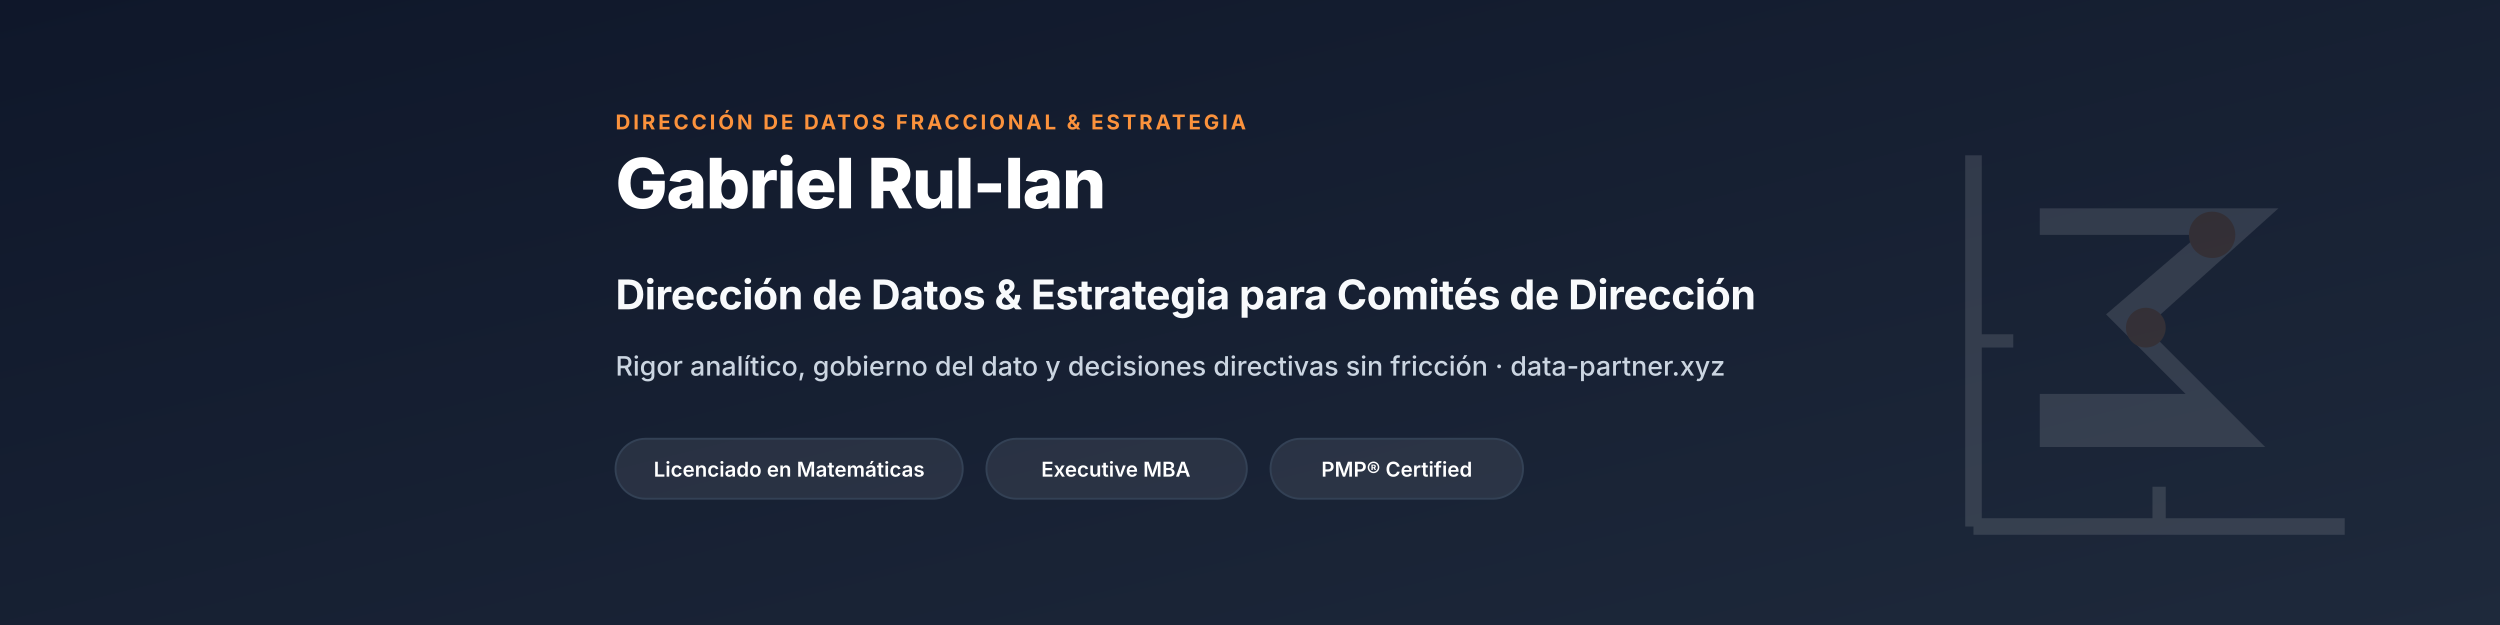
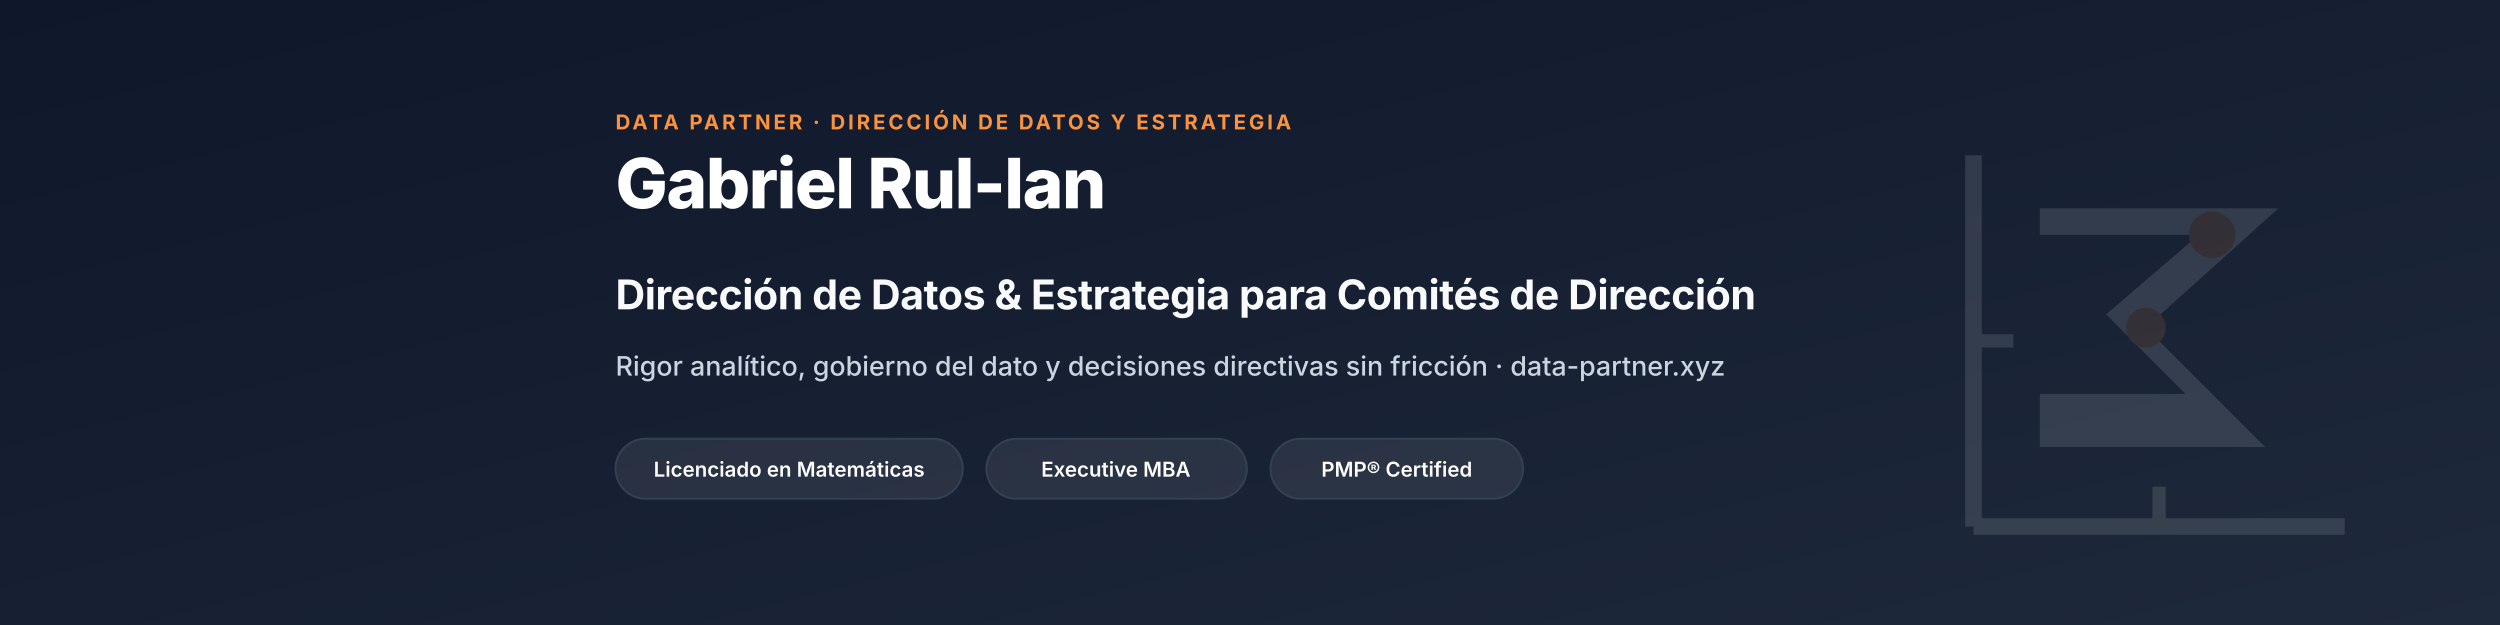
<svg xmlns="http://www.w3.org/2000/svg" width="1584" height="396" viewBox="0 0 1584 396" role="img" aria-label="Gabriel Rul-lan — Banner de LinkedIn (P1)">
  <defs>
    <linearGradient id="bgGrad" x1="0%" y1="0%" x2="100%" y2="100%">
      <stop offset="0%" stop-color="#0F172A" />
      <stop offset="100%" stop-color="#1E293B" />
    </linearGradient>
  </defs>
  <rect width="1584" height="396" fill="url(#bgGrad)" />
  <g transform="translate(1200, 48) scale(4.2)" opacity="0.12">
    <line x1="12" y1="68" x2="68" y2="68" stroke="#FFFFFF" stroke-width="2.5" />
    <line x1="12" y1="12" x2="12" y2="68" stroke="#FFFFFF" stroke-width="2.5" />
    <line x1="12" y1="40" x2="18" y2="40" stroke="#FFFFFF" stroke-width="2" />
    <line x1="40" y1="62" x2="40" y2="68" stroke="#FFFFFF" stroke-width="2" />
    <path d="M 22,20 L 58,20 L 38,38 L 56,56 L 22,56 L 22,48 L 44,48 L 32,36 L 46,24 L 22,24 Z" fill="#FFFFFF" />
    <circle cx="48" cy="24" r="3.5" fill="#FB923C" />
    <circle cx="38" cy="38" r="3" fill="#FB923C" />
  </g>
  <g transform="translate(390, 0)">
-     <text x="0" y="82" font-family="'Inter', -apple-system, sans-serif" font-size="13" font-weight="700" fill="#FB923C" letter-spacing="0.14em">DIRECCIÓN DE DATOS FRACCIONAL &amp; ESTRATEGIA</text>
+     <text x="0" y="82" font-family="'Inter', -apple-system, sans-serif" font-size="13" font-weight="700" fill="#FB923C" letter-spacing="0.14em">DATA PARTNER · DIRECCIÓN DE DATOS Y ESTRATEGIA</text>
    <text x="0" y="132" font-family="'Inter', -apple-system, sans-serif" font-size="44" font-weight="800" fill="#FFFFFF" letter-spacing="-0.02em">Gabriel Rul-lan</text>
    <text x="0" y="196" font-family="'Inter', -apple-system, sans-serif" font-size="26" font-weight="700" fill="#F8FAFC" letter-spacing="-0.01em">Dirección de Datos &amp; Estrategia para Comités de Dirección</text>
    <text x="0" y="238" font-family="'Inter', -apple-system, sans-serif" font-size="17" font-weight="500" fill="#CBD5E1">Rigor analítico, gobierno del dato y decisiones directivas sin fricción · data-partner.xyz</text>
    <g transform="translate(0, 278)">
      <rect x="0" y="0" width="220" height="38" rx="19" fill="rgba(255,255,255,0.08)" stroke="#334155" stroke-width="1.2" />
      <text x="110" y="24" font-family="'Inter', -apple-system, sans-serif" font-size="13" font-weight="600" text-anchor="middle" fill="#FFFFFF">Licenciado en Matemáticas</text>
      <rect x="235" y="0" width="165" height="38" rx="19" fill="rgba(255,255,255,0.08)" stroke="#334155" stroke-width="1.2" />
      <text x="317" y="24" font-family="'Inter', -apple-system, sans-serif" font-size="13" font-weight="600" text-anchor="middle" fill="#FFFFFF">Executive MBA</text>
      <rect x="415" y="0" width="160" height="38" rx="19" fill="rgba(255,255,255,0.08)" stroke="#334155" stroke-width="1.2" />
      <text x="495" y="24" font-family="'Inter', -apple-system, sans-serif" font-size="13" font-weight="600" text-anchor="middle" fill="#FFFFFF">PMP® Certified</text>
    </g>
  </g>
</svg>
